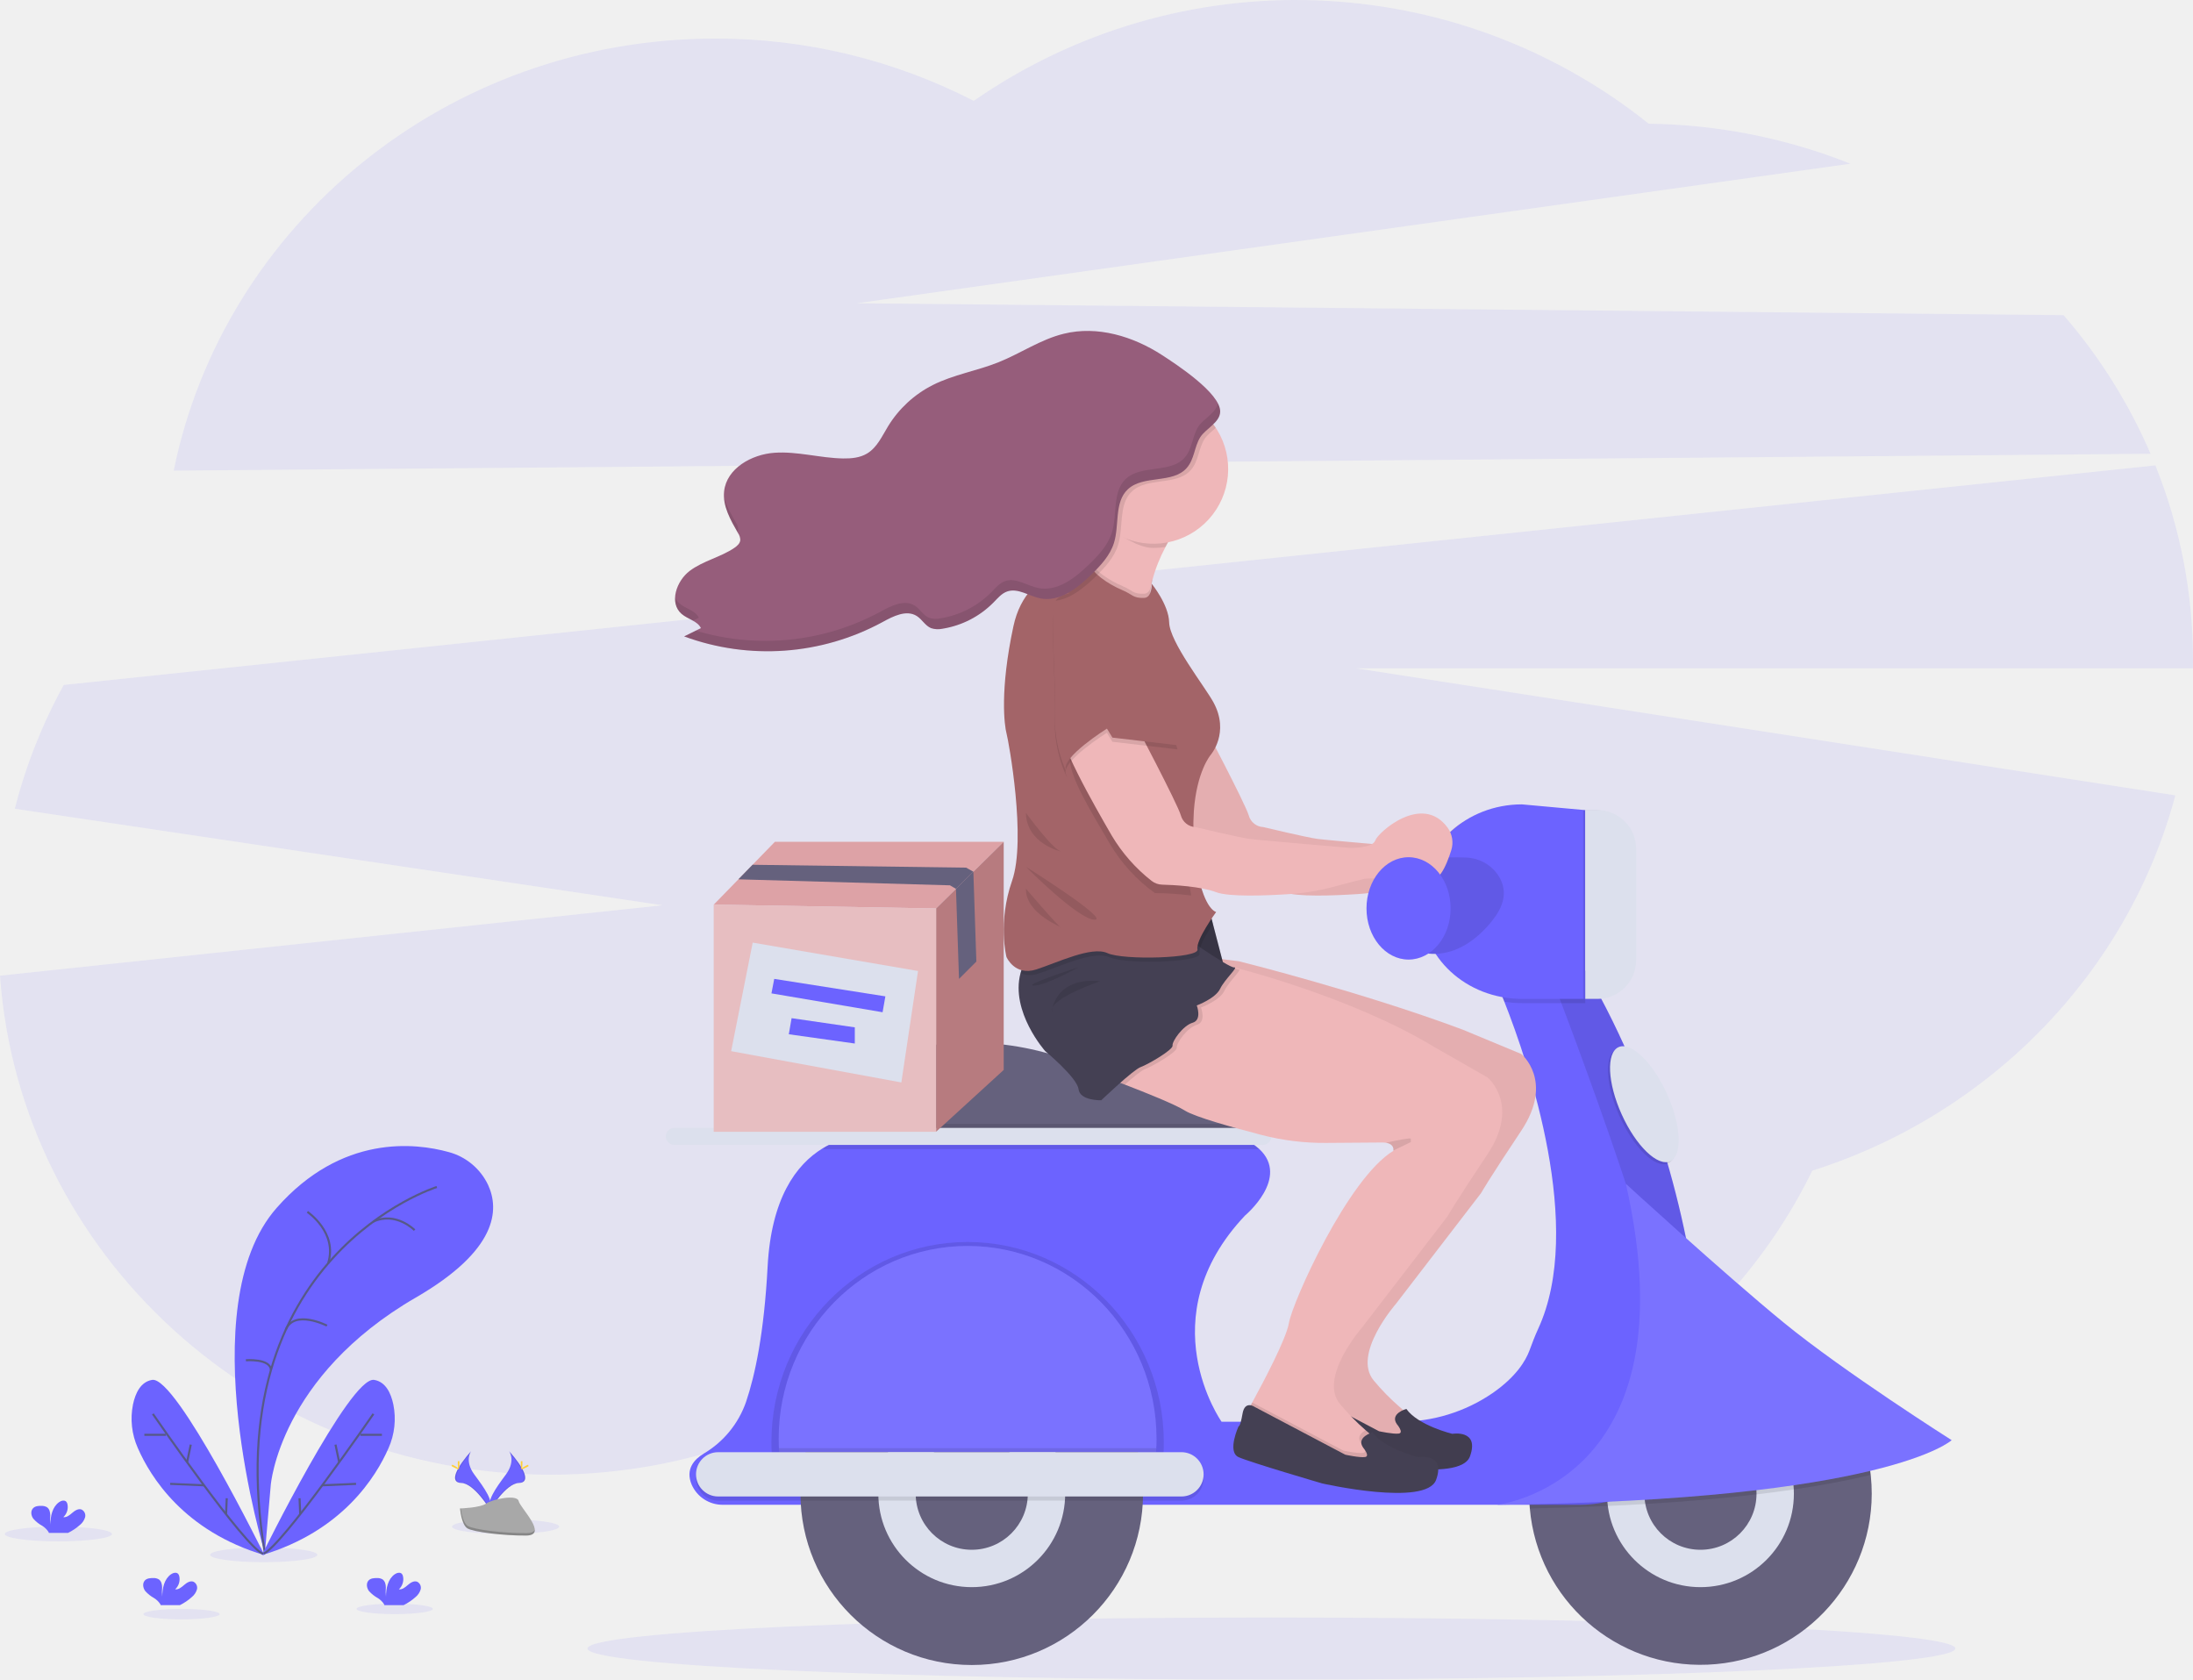
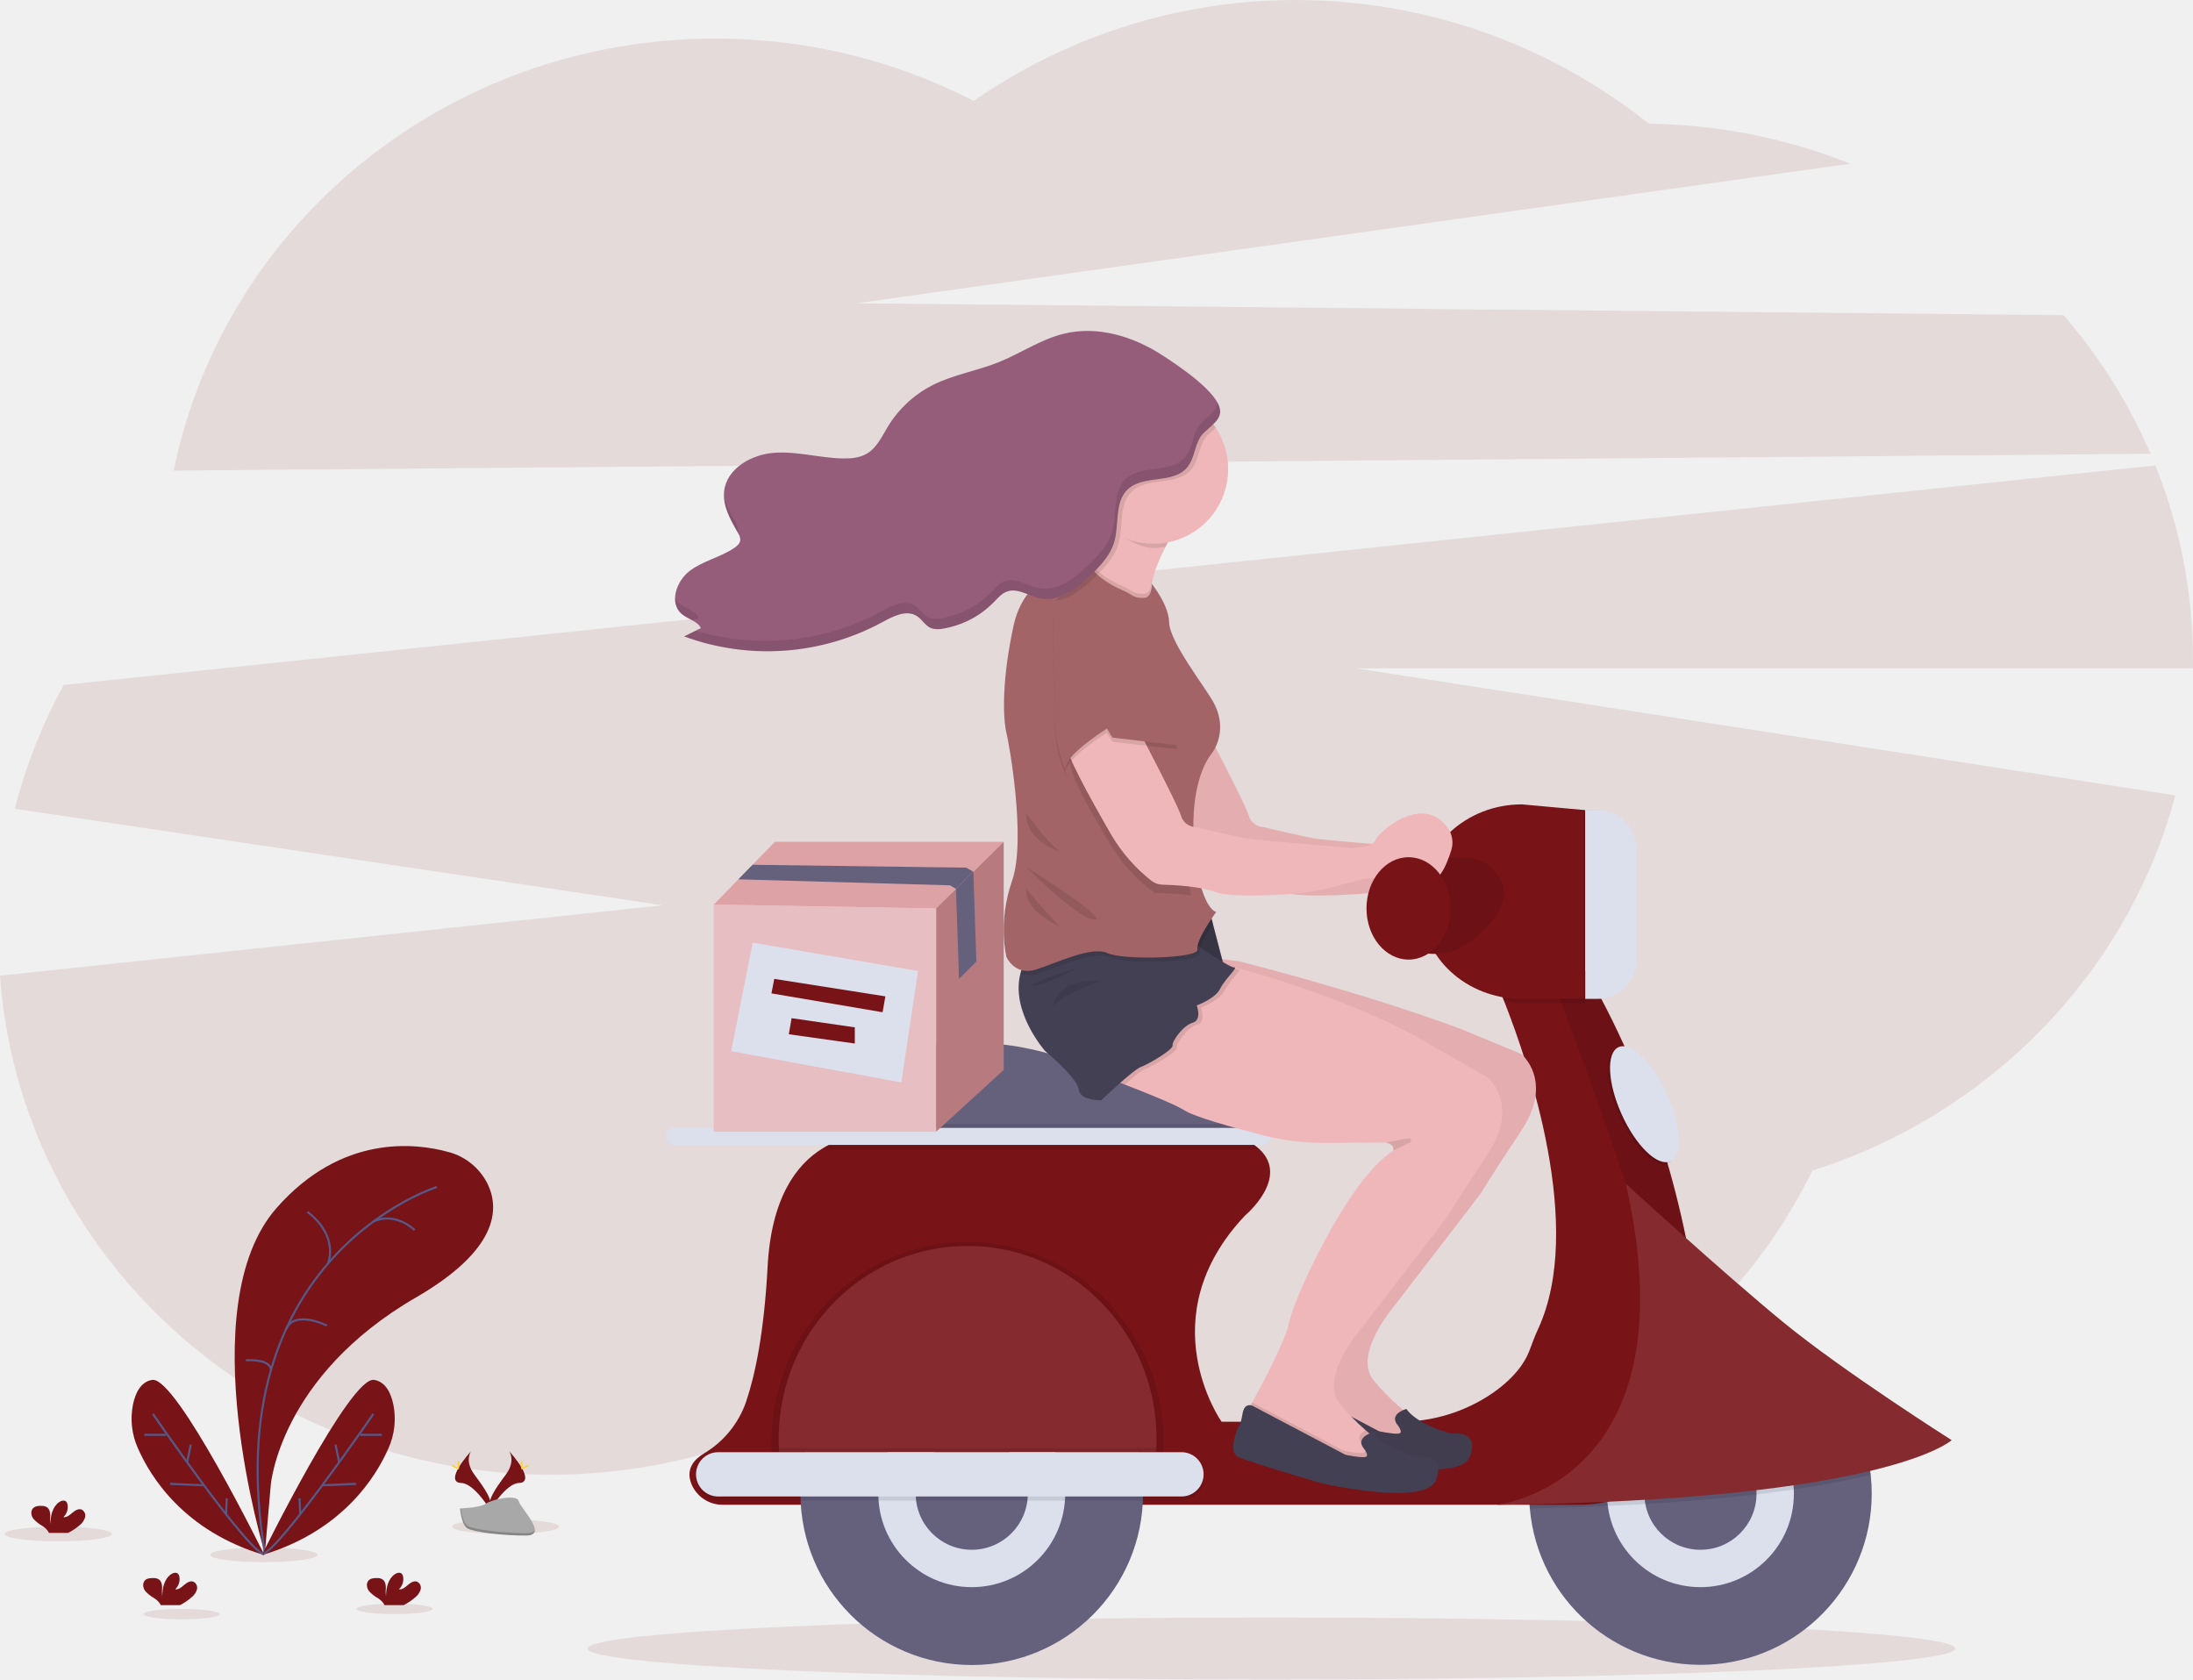
<svg xmlns="http://www.w3.org/2000/svg" id="76d98801-3a87-461e-b488-021b663cdcb4" data-name="Layer 1" width="1056.29" height="808.9" viewBox="0 0 1056.29 808.9">
-   <path d="M1107.7,264.1a257.25,257.25,0,0,0-41.89-66.76l-581.3-5.73,478.6-67.22A271.88,271.88,0,0,0,866,105.13a272.17,272.17,0,0,0-325.12-11,271,271,0,0,0-124.43-30c-129.16,0-236.78,89.46-260.92,208.08Z" transform="translate(-71.86 -45.55)" fill="#6c63ff" opacity="0.1" />
-   <path d="M1128.14,363.59a251.31,251.31,0,0,0-18.11-93.9L102.57,375.44A253,253,0,0,0,79,435.05l312,46.5L71.86,515.46c9.6,134.29,124.72,240.33,265.35,240.33,70.79,0,135.12-26.87,182.78-70.69,47.81,44.65,112.76,72.11,184.31,72.11,106.17,0,197.8-60.45,240.47-147.85,85.61-27.17,152.11-95.39,174.87-180.74L725.1,367.43h403C1128.12,366.15,1128.14,364.87,1128.14,363.59Z" transform="translate(-71.86 -45.55)" fill="#6c63ff" opacity="0.1" />
-   <ellipse cx="28.11" cy="738.8" rx="25.82" ry="3.55" fill="#6c63ff" opacity="0.1" />
-   <ellipse cx="127.02" cy="748.83" rx="25.82" ry="3.55" fill="#6c63ff" opacity="0.1" />
-   <ellipse cx="243.53" cy="735.25" rx="25.82" ry="3.55" fill="#6c63ff" opacity="0.1" />
-   <ellipse cx="87.43" cy="777.39" rx="18.36" ry="2.52" fill="#6c63ff" opacity="0.1" />
-   <ellipse cx="190.1" cy="774.87" rx="18.36" ry="2.52" fill="#6c63ff" opacity="0.1" />
-   <path d="M199.44,793.58s-36.22-118.72,5.66-166.27c31.34-35.58,66.9-31.32,82.83-26.92a29.44,29.44,0,0,1,19,15.79c5.57,12,4.56,31.51-34.75,54.27-65.82,38.11-69.91,90.38-69.91,90.38Z" transform="translate(-71.86 -45.55)" fill="#6c63ff" />
+   <path d="M1107.7,264.1a257.25,257.25,0,0,0-41.89-66.76l-581.3-5.73,478.6-67.22A271.88,271.88,0,0,0,866,105.13a272.17,272.17,0,0,0-325.12-11,271,271,0,0,0-124.43-30c-129.16,0-236.78,89.46-260.92,208.08Z" transform="translate(-71.86 -45.55)" fill="#781318" opacity="0.1" />
+   <path d="M1128.14,363.59a251.31,251.31,0,0,0-18.11-93.9L102.57,375.44A253,253,0,0,0,79,435.05l312,46.5L71.86,515.46c9.6,134.29,124.72,240.33,265.35,240.33,70.79,0,135.12-26.87,182.78-70.69,47.81,44.65,112.76,72.11,184.31,72.11,106.17,0,197.8-60.45,240.47-147.85,85.61-27.17,152.11-95.39,174.87-180.74L725.1,367.43h403C1128.12,366.15,1128.14,364.87,1128.14,363.59Z" transform="translate(-71.86 -45.55)" fill="#781318" opacity="0.1" />
+   <ellipse cx="28.11" cy="738.8" rx="25.82" ry="3.55" fill="#781318" opacity="0.1" />
+   <ellipse cx="127.02" cy="748.83" rx="25.82" ry="3.55" fill="#781318" opacity="0.1" />
+   <ellipse cx="243.53" cy="735.25" rx="25.82" ry="3.55" fill="#781318" opacity="0.1" />
+   <ellipse cx="87.43" cy="777.39" rx="18.36" ry="2.52" fill="#781318" opacity="0.1" />
+   <ellipse cx="190.1" cy="774.87" rx="18.36" ry="2.52" fill="#781318" opacity="0.1" />
+   <path d="M199.44,793.58s-36.22-118.72,5.66-166.27c31.34-35.58,66.9-31.32,82.83-26.92a29.44,29.44,0,0,1,19,15.79c5.57,12,4.56,31.51-34.75,54.27-65.82,38.11-69.91,90.38-69.91,90.38Z" transform="translate(-71.86 -45.55)" fill="#781318" />
  <path d="M282.26,617.23S175.5,650.61,199.44,793.58" transform="translate(-71.86 -45.55)" fill="none" stroke="#565987" stroke-miterlimit="10" />
  <path d="M219.91,629.2s14.7,9.9,10,24.79" transform="translate(-71.86 -45.55)" fill="none" stroke="#565987" stroke-miterlimit="10" />
  <path d="M271.55,638s-9-9.14-19.92-4.1" transform="translate(-71.86 -45.55)" fill="none" stroke="#565987" stroke-miterlimit="10" />
  <path d="M229.35,684s-15.78-8-19.86,2" transform="translate(-71.86 -45.55)" fill="none" stroke="#565987" stroke-miterlimit="10" />
  <path d="M190.3,700.68s11.85-.94,12.07,4.73" transform="translate(-71.86 -45.55)" fill="none" stroke="#565987" stroke-miterlimit="10" />
-   <path d="M198,794.53s42.42-86.29,54.07-84.4c5.53.9,8.08,6.34,9.24,11.81A34.8,34.8,0,0,1,259,743C253,756.75,236.78,783,198,794.53Z" transform="translate(-71.86 -45.55)" fill="#6c63ff" />
+   <path d="M198,794.53s42.42-86.29,54.07-84.4c5.53.9,8.08,6.34,9.24,11.81A34.8,34.8,0,0,1,259,743C253,756.75,236.78,783,198,794.53Z" transform="translate(-71.86 -45.55)" fill="#781318" />
  <path d="M251.72,726.51S207.2,791.07,198.6,793.9" transform="translate(-71.86 -45.55)" fill="none" stroke="#565987" stroke-miterlimit="10" />
  <line x1="183.96" y1="691.03" x2="173.57" y2="691.03" fill="none" stroke="#565987" stroke-miterlimit="10" />
  <line x1="171.51" y1="714.65" x2="155.23" y2="715.35" fill="none" stroke="#565987" stroke-miterlimit="10" />
  <line x1="161.6" y1="695.76" x2="163.37" y2="704.24" fill="none" stroke="#565987" stroke-miterlimit="10" />
  <line x1="144.28" y1="721.58" x2="144.6" y2="729.29" fill="none" stroke="#565987" stroke-miterlimit="10" />
-   <path d="M199.23,794.53s-42.42-86.29-54.07-84.4c-5.53.9-8.08,6.34-9.24,11.81a34.73,34.73,0,0,0,2.32,21C144.25,756.75,160.42,783,199.23,794.53Z" transform="translate(-71.86 -45.55)" fill="#6c63ff" />
+   <path d="M199.23,794.53s-42.42-86.29-54.07-84.4c-5.53.9-8.08,6.34-9.24,11.81a34.73,34.73,0,0,0,2.32,21C144.25,756.75,160.42,783,199.23,794.53Z" transform="translate(-71.86 -45.55)" fill="#781318" />
  <path d="M145.48,726.51S190,791.07,198.6,793.9" transform="translate(-71.86 -45.55)" fill="none" stroke="#565987" stroke-miterlimit="10" />
  <line x1="69.53" y1="691.03" x2="79.92" y2="691.03" fill="none" stroke="#565987" stroke-miterlimit="10" />
  <line x1="81.97" y1="714.65" x2="98.26" y2="715.35" fill="none" stroke="#565987" stroke-miterlimit="10" />
  <line x1="91.89" y1="695.76" x2="90.12" y2="704.24" fill="none" stroke="#565987" stroke-miterlimit="10" />
  <line x1="109.21" y1="721.58" x2="108.89" y2="729.29" fill="none" stroke="#565987" stroke-miterlimit="10" />
-   <path d="M272.06,814.68a7.36,7.36,0,0,0,2.42-3.64,3.24,3.24,0,0,0-1.69-3.71c-1.55-.6-3.21.48-4.46,1.56s-2.7,2.33-4.34,2.1a6.61,6.61,0,0,0,2-6.18,2.58,2.58,0,0,0-.56-1.26c-.86-.92-2.42-.52-3.45.2-3.28,2.3-4.19,6.75-4.21,10.76a20.48,20.48,0,0,1-.06-4.43c0-1.48-.42-3.13-1.67-3.92a4.88,4.88,0,0,0-2.53-.6c-1.48,0-3.11.09-4.12,1.17-1.25,1.34-.93,3.58.16,5.06a16.12,16.12,0,0,0,4.26,3.41,9.51,9.51,0,0,1,3,2.9,3,3,0,0,1,.22.52h9.23A25.59,25.59,0,0,0,272.06,814.68Z" transform="translate(-71.86 -45.55)" fill="#6c63ff" />
-   <path d="M110.43,779.93a7.34,7.34,0,0,0,2.42-3.64,3.26,3.26,0,0,0-1.69-3.72c-1.55-.59-3.2.49-4.46,1.57s-2.69,2.32-4.34,2.09a6.58,6.58,0,0,0,2-6.18,2.61,2.61,0,0,0-.57-1.25c-.86-.92-2.42-.53-3.45.2-3.28,2.3-4.19,6.75-4.21,10.76a20.57,20.57,0,0,1-.06-4.44c0-1.48-.41-3.12-1.66-3.91a4.92,4.92,0,0,0-2.54-.6c-1.47-.06-3.11.09-4.12,1.17-1.25,1.34-.92,3.58.16,5a15.85,15.85,0,0,0,4.27,3.42,9.37,9.37,0,0,1,3,2.9,3.55,3.55,0,0,1,.23.52h9.23A25.76,25.76,0,0,0,110.43,779.93Z" transform="translate(-71.86 -45.55)" fill="#6c63ff" />
-   <path d="M164.3,814.68a7.36,7.36,0,0,0,2.42-3.64,3.24,3.24,0,0,0-1.69-3.71c-1.55-.6-3.21.48-4.46,1.56s-2.7,2.33-4.34,2.1a6.61,6.61,0,0,0,2-6.18,2.58,2.58,0,0,0-.56-1.26c-.86-.92-2.42-.52-3.45.2-3.28,2.3-4.19,6.75-4.21,10.76a20.48,20.48,0,0,1-.06-4.43c0-1.48-.41-3.13-1.66-3.92a4.94,4.94,0,0,0-2.54-.6c-1.47,0-3.11.09-4.12,1.17-1.25,1.34-.93,3.58.16,5.06a16.12,16.12,0,0,0,4.26,3.41,9.51,9.51,0,0,1,3,2.9,3,3,0,0,1,.22.52h9.23A25.59,25.59,0,0,0,164.3,814.68Z" transform="translate(-71.86 -45.55)" fill="#6c63ff" />
-   <path d="M317.07,744.43s3.46,4.53-1.6,11.36-9.22,12.6-7.54,16.86c0,0,7.63-12.69,13.84-12.87S323.9,752.06,317.07,744.43Z" transform="translate(-71.86 -45.55)" fill="#6c63ff" />
+   <path d="M272.06,814.68a7.36,7.36,0,0,0,2.42-3.64,3.24,3.24,0,0,0-1.69-3.71c-1.55-.6-3.21.48-4.46,1.56s-2.7,2.33-4.34,2.1a6.61,6.61,0,0,0,2-6.18,2.58,2.58,0,0,0-.56-1.26c-.86-.92-2.42-.52-3.45.2-3.28,2.3-4.19,6.75-4.21,10.76a20.48,20.48,0,0,1-.06-4.43c0-1.48-.42-3.13-1.67-3.92a4.88,4.88,0,0,0-2.53-.6c-1.48,0-3.11.09-4.12,1.17-1.25,1.34-.93,3.58.16,5.06a16.12,16.12,0,0,0,4.26,3.41,9.51,9.51,0,0,1,3,2.9,3,3,0,0,1,.22.52h9.23A25.59,25.59,0,0,0,272.06,814.68Z" transform="translate(-71.86 -45.55)" fill="#781318" />
+   <path d="M110.43,779.93a7.34,7.34,0,0,0,2.42-3.64,3.26,3.26,0,0,0-1.69-3.72c-1.55-.59-3.2.49-4.46,1.57s-2.69,2.32-4.34,2.09a6.58,6.58,0,0,0,2-6.18,2.61,2.61,0,0,0-.57-1.25c-.86-.92-2.42-.53-3.45.2-3.28,2.3-4.19,6.75-4.21,10.76a20.57,20.57,0,0,1-.06-4.44c0-1.48-.41-3.12-1.66-3.91a4.92,4.92,0,0,0-2.54-.6c-1.47-.06-3.11.09-4.12,1.17-1.25,1.34-.92,3.58.16,5a15.85,15.85,0,0,0,4.27,3.42,9.37,9.37,0,0,1,3,2.9,3.55,3.55,0,0,1,.23.52h9.23A25.76,25.76,0,0,0,110.43,779.93Z" transform="translate(-71.86 -45.55)" fill="#781318" />
+   <path d="M164.3,814.68a7.36,7.36,0,0,0,2.42-3.64,3.24,3.24,0,0,0-1.69-3.71c-1.55-.6-3.21.48-4.46,1.56s-2.7,2.33-4.34,2.1a6.61,6.61,0,0,0,2-6.18,2.58,2.58,0,0,0-.56-1.26c-.86-.92-2.42-.52-3.45.2-3.28,2.3-4.19,6.75-4.21,10.76a20.48,20.48,0,0,1-.06-4.43c0-1.48-.41-3.13-1.66-3.92a4.94,4.94,0,0,0-2.54-.6c-1.47,0-3.11.09-4.12,1.17-1.25,1.34-.93,3.58.16,5.06a16.12,16.12,0,0,0,4.26,3.41,9.51,9.51,0,0,1,3,2.9,3,3,0,0,1,.22.52h9.23A25.59,25.59,0,0,0,164.3,814.68Z" transform="translate(-71.86 -45.55)" fill="#781318" />
+   <path d="M317.07,744.43s3.46,4.53-1.6,11.36-9.22,12.6-7.54,16.86c0,0,7.63-12.69,13.84-12.87S323.9,752.06,317.07,744.43Z" transform="translate(-71.86 -45.55)" fill="#781318" />
  <path d="M317.07,744.43a5.74,5.74,0,0,1,.71,1.42c6.06,7.12,9.28,13.76,3.46,13.93-5.43.16-11.93,9.86-13.49,12.31.05.19.11.37.18.56,0,0,7.63-12.69,13.84-12.87S323.9,752.06,317.07,744.43Z" transform="translate(-71.86 -45.55)" opacity="0.1" />
  <path d="M323.5,750.2c0,1.59-.18,2.88-.4,2.88s-.4-1.29-.4-2.88.23-.84.45-.84S323.5,748.61,323.5,750.2Z" transform="translate(-71.86 -45.55)" fill="#ffd037" />
  <path d="M325.71,752.1c-1.4.76-2.62,1.22-2.72,1s.94-1,2.34-1.73.84-.21.95,0S327.11,751.34,325.71,752.1Z" transform="translate(-71.86 -45.55)" fill="#ffd037" />
-   <path d="M298.79,744.43s-3.46,4.53,1.6,11.36,9.23,12.6,7.54,16.86c0,0-7.63-12.69-13.84-12.87S292,752.06,298.79,744.43Z" transform="translate(-71.86 -45.55)" fill="#6c63ff" />
+   <path d="M298.79,744.43s-3.46,4.53,1.6,11.36,9.23,12.6,7.54,16.86c0,0-7.63-12.69-13.84-12.87S292,752.06,298.79,744.43Z" transform="translate(-71.86 -45.55)" fill="#781318" />
  <path d="M298.79,744.43a5.55,5.55,0,0,0-.7,1.42c-6.06,7.12-9.29,13.76-3.47,13.93,5.43.16,11.94,9.86,13.5,12.31-.06.19-.12.37-.19.56,0,0-7.63-12.69-13.84-12.87S292,752.06,298.79,744.43Z" transform="translate(-71.86 -45.55)" opacity="0.1" />
  <path d="M292.36,750.2c0,1.59.18,2.88.4,2.88s.4-1.29.4-2.88-.22-.84-.44-.84S292.36,748.61,292.36,750.2Z" transform="translate(-71.86 -45.55)" fill="#ffd037" />
  <path d="M290.15,752.1c1.4.76,2.62,1.22,2.73,1s-.95-1-2.34-1.73-.85-.21-1,0S288.76,751.34,290.15,752.1Z" transform="translate(-71.86 -45.55)" fill="#ffd037" />
  <path d="M293.46,772.05s9.68-.29,12.59-2.37,14.88-4.56,15.61-1.23,14.53,16.56,3.61,16.65-25.37-1.7-28.28-3.47S293.46,772.05,293.46,772.05Z" transform="translate(-71.86 -45.55)" fill="#a8a8a8" />
  <path d="M325.47,783.94c-10.92.09-25.38-1.7-28.29-3.47-2.22-1.35-3.1-6.19-3.39-8.43h-.33s.62,7.81,3.53,9.58,17.36,3.56,28.28,3.47c3.16,0,4.24-1.15,4.18-2.81C329,783.3,327.81,783.92,325.47,783.94Z" transform="translate(-71.86 -45.55)" opacity="0.2" />
-   <ellipse cx="612.39" cy="793.96" rx="329.42" ry="14.94" fill="#6c63ff" opacity="0.1" />
+   <ellipse cx="612.39" cy="793.96" rx="329.42" ry="14.94" fill="#781318" opacity="0.1" />
  <path d="M650.69,392.84s21,39.73,22.63,45.4a7.66,7.66,0,0,0,7.08,5.66s20.92,5,25.92,5.67,48.34,4.33,48.34,4.33,11,.34,12.33-3.66c1.22-3.66,22.47-22.89,34.77-6.11a12.23,12.23,0,0,1,1.78,10.92c-2.26,7.2-6.9,18.63-11.88,11.52-7-10-15.14-7.19-15.14-1.86s-11.2,3.35-14.86,4.1c-2,.41-8.88,2.24-14.83,3.84a108,108,0,0,1-21.12,3.51c-11.81.77-29.22,1.41-35.39-.92-7.45-2.83-20.44-3.48-26-3.63a8.55,8.55,0,0,1-5.07-1.82A79.09,79.09,0,0,1,640,447.9c-8.67-15-26.5-46.06-25.3-55.06S650.69,392.84,650.69,392.84Z" transform="translate(-71.86 -45.55)" fill="#efb7b9" />
  <path d="M650.69,392.84s21,39.73,22.63,45.4a7.66,7.66,0,0,0,7.08,5.66s20.92,5,25.92,5.67,48.34,4.33,48.34,4.33,11,.34,12.33-3.66c1.22-3.66,22.47-22.89,34.77-6.11a12.23,12.23,0,0,1,1.78,10.92c-2.26,7.2-6.9,18.63-11.88,11.52-7-10-15.14-7.19-15.14-1.86s-11.2,3.35-14.86,4.1c-2,.41-8.88,2.24-14.83,3.84a108,108,0,0,1-21.12,3.51c-11.81.77-29.22,1.41-35.39-.92-7.45-2.83-20.44-3.48-26-3.63a8.55,8.55,0,0,1-5.07-1.82A79.09,79.09,0,0,1,640,447.9c-8.67-15-26.5-46.06-25.3-55.06S650.69,392.84,650.69,392.84Z" transform="translate(-71.86 -45.55)" opacity="0.05" />
  <path d="M891.6,693c-9.51,10.34-16.51,14.41-16.18,3.5,1-33-57-182.2-57-182.2l17.15-1.3C873,577.49,886.92,643.81,891.6,693Z" transform="translate(-71.86 -45.55)" fill="none" />
  <path d="M973.41,765A82.5,82.5,0,0,1,808.72,772c-.12-1.34-.21-2.68-.25-4v-.07q-.06-1.49-.06-3a82.5,82.5,0,0,1,165,0Z" transform="translate(-71.86 -45.55)" fill="#65617d" />
  <circle cx="819.05" cy="719.4" r="45" fill="#dce0ed" />
  <circle cx="819.05" cy="719.4" r="27" fill="#65617d" />
  <path d="M674.25,608.28l-198.66,4V583c1.78-23.57,26-31.84,48-34.43a137.78,137.78,0,0,1,51.33,3.85c42.15,11.16,69,13.32,82.23,13.53a12.61,12.61,0,0,1,12.2,10.26c.63,3.35,1.25,7,1.83,10.6.44,2.82.86,5.6,1.24,8.19C673.52,602.46,674.25,608.28,674.25,608.28Z" transform="translate(-71.86 -45.55)" fill="#65617d" />
-   <path d="M832.74,770.28H420.05A16.25,16.25,0,0,1,405,760.55c-3.11-7.43,1.24-12.17,5.88-14.95a46.75,46.75,0,0,0,20.32-24.86c4.4-13,8.7-33.34,10.39-65.12,1.74-32.87,13.64-49.12,26.5-57h0c16.61-10.16,34.82-6.35,34.82-6.35l167.33,1.34a32.16,32.16,0,0,1,8.17,5.33c14.91,13.88-6.83,32-6.83,32-46.67,49.33-11.34,99.33-11.34,99.33h85.62a78.79,78.79,0,0,0,44.85-13.73c11.57-8,16-15.73,17.78-20.41,1.32-3.58,2.66-7.15,4.26-10.61,22.46-48.71-4.63-127.95-16.32-157.58-2.9-7.37-4.85-11.67-4.85-11.67l26.85-2,17-1.29h.17c37.42,64.54,51.33,130.86,56,180,.44,4.63.8,9.12,1.09,13.43A60,60,0,0,1,832.74,770.28Z" transform="translate(-71.86 -45.55)" fill="#6c63ff" />
+   <path d="M832.74,770.28H420.05A16.25,16.25,0,0,1,405,760.55c-3.11-7.43,1.24-12.17,5.88-14.95a46.75,46.75,0,0,0,20.32-24.86c4.4-13,8.7-33.34,10.39-65.12,1.74-32.87,13.64-49.12,26.5-57h0c16.61-10.16,34.82-6.35,34.82-6.35l167.33,1.34a32.16,32.16,0,0,1,8.17,5.33c14.91,13.88-6.83,32-6.83,32-46.67,49.33-11.34,99.33-11.34,99.33h85.62a78.79,78.79,0,0,0,44.85-13.73c11.57-8,16-15.73,17.78-20.41,1.32-3.58,2.66-7.15,4.26-10.61,22.46-48.71-4.63-127.95-16.32-157.58-2.9-7.37-4.85-11.67-4.85-11.67l26.85-2,17-1.29h.17c37.42,64.54,51.33,130.86,56,180,.44,4.63.8,9.12,1.09,13.43A60,60,0,0,1,832.74,770.28Z" transform="translate(-71.86 -45.55)" fill="#781318" />
  <path d="M672.43,595H475.59v-8.19h195.6C671.63,589.58,672.05,592.36,672.43,595Z" transform="translate(-71.86 -45.55)" opacity="0.1" />
  <path d="M678.42,599H469.68a4,4,0,0,1-1.58-.32c16.61-10.16,34.82-6.35,34.82-6.35l167.33,1.34A32.16,32.16,0,0,1,678.42,599Z" transform="translate(-71.86 -45.55)" opacity="0.1" />
  <rect x="320.69" y="543.21" width="291.7" height="8.19" rx="4.09" ry="4.09" fill="#dce0ed" />
  <path d="M891.6,693c-9.51,10.34-16.51,14.41-16.18,3.5,1-33-57-182.2-57-182.2l17.15-1.3C873,577.49,886.92,643.81,891.6,693Z" transform="translate(-71.86 -45.55)" opacity="0.1" />
  <path d="M972.91,755.91c-9.85,2.36-22,4.76-37,7q-8.37,1.23-18,2.36c-15.33,1.82-33.06,3.41-53.54,4.63q-8.7.52-18.07.95-17.55.8-37.57,1.22l-.25-4v-.07c18.65-7.53,48-27.62,52.72-79.95a82.54,82.54,0,0,1,111.72,67.94Z" transform="translate(-71.86 -45.55)" opacity="0.1" />
-   <path d="M792.92,770.28S887.62,760,855,615.71c0,0,46.79,42.9,75.9,66.74s81,56.71,81,56.71S980.92,768.11,792.92,770.28Z" transform="translate(-71.86 -45.55)" fill="#6c63ff" />
+   <path d="M792.92,770.28S887.62,760,855,615.71c0,0,46.79,42.9,75.9,66.74s81,56.71,81,56.71S980.92,768.11,792.92,770.28Z" transform="translate(-71.86 -45.55)" fill="#781318" />
  <path d="M792.92,770.28S887.62,760,855,615.71c0,0,46.79,42.9,75.9,66.74s81,56.71,81,56.71S980.92,768.11,792.92,770.28Z" transform="translate(-71.86 -45.55)" fill="#fff" opacity="0.1" />
  <circle cx="468.06" cy="719.4" r="82.5" fill="#65617d" />
  <circle cx="468.06" cy="719.4" r="45" fill="#dce0ed" />
  <circle cx="468.06" cy="719.4" r="27" fill="#65617d" />
  <path d="M632.42,740.17c0-53.27-42.31-96.46-94.5-96.46s-94.5,43.19-94.5,96.46q0,3.38.23,6.69H632.19Q632.42,743.55,632.42,740.17Z" transform="translate(-71.86 -45.55)" opacity="0.1" />
-   <path d="M628.92,738.51c0-51.3-40.74-92.89-91-92.89s-91,41.59-91,92.89c0,2.17.08,4.31.22,6.44H628.7C628.84,742.82,628.92,740.68,628.92,738.51Z" transform="translate(-71.86 -45.55)" fill="#6c63ff" />
+   <path d="M628.92,738.51c0-51.3-40.74-92.89-91-92.89s-91,41.59-91,92.89c0,2.17.08,4.31.22,6.44H628.7C628.84,742.82,628.92,740.68,628.92,738.51Z" transform="translate(-71.86 -45.55)" fill="#781318" />
  <path d="M628.92,738.51c0,1.49,0,3-.11,4.44,0,.67-.07,1.33-.11,2H447.14c0-.67-.08-1.33-.11-2-.07-1.47-.11-3-.11-4.44,0-51.3,40.74-92.89,91-92.89S628.92,687.21,628.92,738.51Z" transform="translate(-71.86 -45.55)" fill="#fff" opacity="0.1" />
  <path d="M628.81,743c0,.67-.07,1.33-.11,2H447.14c0-.67-.08-1.33-.11-2Z" transform="translate(-71.86 -45.55)" opacity="0.1" />
  <rect x="335.25" y="701.4" width="244.48" height="21.33" rx="10.67" ry="10.67" opacity="0.1" />
  <rect x="335.25" y="699.4" width="244.48" height="21.33" rx="10.67" ry="10.67" fill="#dce0ed" />
  <ellipse cx="862.9" cy="578.3" rx="11.98" ry="30.16" transform="translate(-233.48 361.37) rotate(-24.33)" opacity="0.1" />
  <ellipse cx="863.9" cy="577.3" rx="11.98" ry="30.16" transform="translate(-232.98 361.69) rotate(-24.33)" fill="#dce0ed" />
  <path d="M835.42,513v15.67h-30.5a52.55,52.55,0,0,1-8.48-.68c-2.9-7.37-4.85-11.67-4.85-11.67l26.85-2Z" transform="translate(-71.86 -45.55)" opacity="0.1" />
-   <path d="M835.42,526.63h-30.5c-26.79,0-48.5-20-48.5-44.77v-4.15c0-24.72,21.71-44.76,48.5-44.76l30.5,2.77Z" transform="translate(-71.86 -45.55)" fill="#6c63ff" />
-   <path d="M785.17,459.45s18.25,9.75,7.75,26.25c0,0-12.88,21.12-33.13,19.12l-7.37-45.37S776.67,457.2,785.17,459.45Z" transform="translate(-71.86 -45.55)" fill="#6c63ff" />
+   <path d="M835.42,526.63h-30.5c-26.79,0-48.5-20-48.5-44.77v-4.15c0-24.72,21.71-44.76,48.5-44.76l30.5,2.77Z" transform="translate(-71.86 -45.55)" fill="#781318" />
+   <path d="M785.17,459.45s18.25,9.75,7.75,26.25c0,0-12.88,21.12-33.13,19.12l-7.37-45.37S776.67,457.2,785.17,459.45Z" transform="translate(-71.86 -45.55)" fill="#781318" />
  <path d="M778.16,458.57A19.4,19.4,0,0,1,793,466.39c3.25,4.5,5.19,11.06-.06,19.31,0,0-12.88,21.12-33.13,19.12l-7.37-45.37S767.61,458,778.16,458.57Z" transform="translate(-71.86 -45.55)" opacity="0.1" />
  <path d="M762.56,390.17h5.88a18.62,18.62,0,0,1,18.62,18.62v53.68a18.62,18.62,0,0,1-18.62,18.62h-5.88a0,0,0,0,1,0,0V390.17A0,0,0,0,1,762.56,390.17Z" opacity="0.1" />
  <path d="M763.56,390.17h5.88a18.62,18.62,0,0,1,18.62,18.62v53.68a18.62,18.62,0,0,1-18.62,18.62h-5.88a0,0,0,0,1,0,0V390.17A0,0,0,0,1,763.56,390.17Z" fill="#dce0ed" />
  <path d="M618.88,552.48s4.71,1.72,11,4.12c10,3.85,24.1,9.47,29,12.55s23.17,8.14,36.85,11.7a120,120,0,0,0,31.06,3.83c10.64-.1,23.53-.2,27.09-.2a11.2,11.2,0,0,1,1.86.14c3.74.62,3.59,3.13,3.5,3.73l0,.13c-22,13.33-48.67,73-50.33,83-1.25,7.5-12.24,28.29-17.66,38.23-1.82,3.33-3,5.44-3,5.44l6.67,7.66,19.33,8.67,18.33,8s19.34,1,19.67,0,.33-11.33.33-11.33a54.6,54.6,0,0,1-6.68-5.08,110.51,110.51,0,0,1-12.32-12.59c-10.66-12.67,10.67-37,10.67-37l41-53.33s3.33-6,19.33-30,0-37,0-37l-28.16-11.69c-48.84-18.28-107.75-32.93-107.75-32.93l-.84-.11-12.49-1.56Z" transform="translate(-71.86 -45.55)" fill="#efb7b9" />
  <path d="M744.71,731.48s3.5,4.13.88,4.5-9.5-1.12-9.5-1.12l-43.63-23s-4.75-3.38-5.87,3.25-1.88,6-1.88,6-5.75,12.37,0,14.93S725,748.73,725,748.73s50.13,11.38,54.88-1.75-8.5-10.87-8.5-10.87-16.5-4-22.13-12C749.21,724.11,741.09,726.36,744.71,731.48Z" transform="translate(-71.86 -45.55)" fill="#444053" />
  <path d="M804.54,553.15l-28.16-11.69c-48.84-18.28-107.75-32.93-107.75-32.93l-.84-.11-12.49-1.56-36.42,45.62s4.71,1.72,11,4.12c10,3.85,24.1,9.47,29,12.55s23.17,8.14,36.85,11.7a120,120,0,0,0,31.06,3.83c10.64-.1,23.53-.2,27.09-.2a11.2,11.2,0,0,1,1.86.14c3.74.62,3.59,3.13,3.5,3.73l0,.13c-22,13.33-48.67,73-50.33,83-1.25,7.5-12.24,28.29-17.66,38.23l-.73,1.34c-1.45-.24-3.26.28-3.9,4.06-1.13,6.62-1.88,6-1.88,6s-5.75,12.37,0,14.93S725,748.73,725,748.73s50.13,11.38,54.88-1.75-8.5-10.87-8.5-10.87-16.5-4-22.13-12a11.07,11.07,0,0,0-1.46.54c-.59-.48-1.22-1-1.89-1.58a110.51,110.51,0,0,1-12.32-12.59c-10.66-12.67,10.67-37,10.67-37l41-53.33s3.33-6,19.33-30S804.54,553.15,804.54,553.15Z" transform="translate(-71.86 -45.55)" opacity="0.05" />
  <path d="M585.3,329.46l1.52,1.92.85,1.07,5.3,6.67s12.65,4.06,23.74,6.69c11.55,2.73,21.4,3.92,13.57-2.61-4.86-4.05-5.18-10.83-3.41-18.1A74.9,74.9,0,0,1,633.23,309q.59-1.14,1.17-2.22a133.43,133.43,0,0,1,8.24-13.31,236.63,236.63,0,0,0-22.09-13.57c-9.16-4.74-16.68-6.81-11.91,2.57,3.06,6,2.06,12.74-.8,19.19-.22.51-.46,1-.71,1.53a68.78,68.78,0,0,1-9.44,13.89A109.62,109.62,0,0,1,585.3,329.46Z" transform="translate(-71.86 -45.55)" fill="#efb7b9" />
  <polygon points="576.78 436.24 583.56 442.43 590.11 467.63 579.18 467.63 567.11 451.93 576.78 436.24" fill="#444053" />
  <polygon points="567.11 451.93 574.41 461.42 579.18 467.63 590.11 467.63 588.99 463.32 584.22 444.96 583.56 442.43 576.78 436.24 567.52 451.26 567.11 451.93" opacity="0.1" />
  <polygon points="567.11 451.93 574.41 461.42 579.18 467.63 590.11 467.63 588.99 463.32 584.22 444.96 583.56 442.43 576.78 436.24 567.52 451.26 567.11 451.93" opacity="0.1" />
  <path d="M602.64,563.79s4.71,1.72,11,4.12c10,3.85,24.1,9.47,29,12.55s23.17,8.14,36.85,11.7A120,120,0,0,0,710.55,596c10.64-.1,23.53-.2,27.09-.2a11.2,11.2,0,0,1,1.86.14c3.74.62,3.59,3.13,3.5,3.73l0,.13c-22,13.33-48.67,73-50.33,83-1.25,7.5-12.24,28.29-17.66,38.23-1.82,3.33-3,5.44-3,5.44l6.67,7.66L698,742.79l18.33,8s19.34,1,19.67,0,.33-11.33.33-11.33a54.6,54.6,0,0,1-6.68-5.08,110.51,110.51,0,0,1-12.32-12.59c-10.66-12.67,10.67-37,10.67-37l41-53.33s3.33-6,19.33-30,0-37,0-37l-25.66-14.67c-40-24.33-96.34-38.33-96.34-38.33l-.84-.11L653,509.79Z" transform="translate(-71.86 -45.55)" fill="#efb7b9" />
  <path d="M672,726.46l6.67,7.66L698,742.79l18.33,8s19.34,1,19.67,0,.33-11.33.33-11.33a54.6,54.6,0,0,1-6.68-5.08c-2.07,1.11-4.42,3.19-2.15,6.41,0,0,3.5,4.12.88,4.5s-9.5-1.12-9.5-1.12l-43.63-23L675,721C673.16,724.35,672,726.46,672,726.46Z" transform="translate(-71.86 -45.55)" opacity="0.1" />
  <path d="M728.47,742.79s3.5,4.12.87,4.5-9.5-1.13-9.5-1.13l-43.62-23s-4.75-3.37-5.88,3.25-1.87,6-1.87,6-5.75,12.38,0,14.94S708.72,760,708.72,760s50.12,11.37,54.87-1.75-8.5-10.88-8.5-10.88-16.5-4-22.12-12C733,735.41,724.84,737.66,728.47,742.79Z" transform="translate(-71.86 -45.55)" fill="#444053" />
  <path d="M605.3,299.12c5.78,4,14.6,10.33,22.13,10.33a36.91,36.91,0,0,0,5.8-.46,135.17,135.17,0,0,1,9.41-15.53s-44-30.67-34-11C611.94,289,608.69,292.21,605.3,299.12Z" transform="translate(-71.86 -45.55)" opacity="0.1" />
  <path d="M591.43,271.45a35.94,35.94,0,0,0,16.41,30.2,33.06,33.06,0,0,0,3.52,2,36,36,0,1,0-19.93-32.22Z" transform="translate(-71.86 -45.55)" fill="#efb7b9" />
  <path d="M602.64,563.79s4.71,1.72,11,4.12c3.95-3.48,8-6.84,9.69-7.45,3.67-1.34,15.67-8.34,15.34-10.34s5-9.66,9.66-11,2-8.33,2-8.33,9-3.33,11.24-8,9.1-10.67,6.76-10.33a7.26,7.26,0,0,1-2.84-1.11L653,509.79Z" transform="translate(-71.86 -45.55)" opacity="0.1" />
  <path d="M575.3,551.79s15.34,12.67,16.05,18.33,10.95,5.34,10.95,5.34,15.34-14.67,19-16,15.67-8.34,15.34-10.34,5-9.66,9.66-11,2-8.33,2-8.33,9-3.33,11.24-8,9.1-10.67,6.76-10.33c-.66.09-2.77-1-5.45-2.59-3.29-2-7.46-4.71-10.86-7-3.6-2.44-6.35-4.38-6.35-4.38s-1.57-.28-4.26-.67c-14.51-2.1-61.77-7.46-72.74,10a26.47,26.47,0,0,0-3.25,7.47C558.48,532.89,575.3,551.79,575.3,551.79Z" transform="translate(-71.86 -45.55)" fill="#444053" />
  <path d="M591.34,511.37s-15.66,8.84-21.5,8.84S591.34,511.37,591.34,511.37Z" transform="translate(-71.86 -45.55)" opacity="0.1" />
  <path d="M601.8,518.12s-23.32,7.84-23.32,14S576.3,515.62,601.8,518.12Z" transform="translate(-71.86 -45.55)" opacity="0.1" />
  <path d="M657.63,482.81l-.33.45A1,1,0,0,0,657.63,482.81Z" transform="translate(-71.86 -45.55)" opacity="0.1" />
  <path d="M585.3,329.46l1.52,1.92.85,1.07,5.3,6.67s12.65,4.06,23.74,6.69c11.55,2.73,21.4,3.92,13.57-2.61-4.86-4.05-5.18-10.83-3.41-18.1l-.35-.45s.35,6.74-3.64,6.87c-5.38.17-5.45-1.64-10.41-3.73-6.39-2.7-12.94-7.21-14.78-10.72A109.62,109.62,0,0,1,585.3,329.46Z" transform="translate(-71.86 -45.55)" opacity="0.1" />
  <path d="M563.39,514.26a11.55,11.55,0,0,0,8.58.2c10.33-3.34,26.67-11.38,34.33-7.86,6.14,2.82,30.87,2.74,40,.37,2.27-.59,3.57-1.32,3.37-2.18a6,6,0,0,1,.35-2.93c1.06-3.39,3.94-8.1,6.09-11.35l-.66-2.53-6.78-6.19-9.26,15c-14.51-2.1-61.77-7.46-72.74,10A26.47,26.47,0,0,0,563.39,514.26Z" transform="translate(-71.86 -45.55)" opacity="0.1" />
  <path d="M556.64,506.46s4,9.33,14.33,6,26.67-11.38,34.33-7.86,44.34,2.52,43.34-1.81,9-18,9-18-5.46-1-8.84-18.83c-.5-2.6-.95-5.56-1.33-8.92a113.52,113.52,0,0,1-.58-20.74C648.24,417,655,409.12,655,409.12s9.33-10.66,1.33-25.33c-4.19-7.69-21.1-29-21.33-38.5-.21-8.62-8.45-18.64-8.45-18.64s.35,6.74-3.64,6.87c-5.38.17-5.45-1.64-10.41-3.73-7.29-3.08-14.78-8.51-15.27-12.14,0,0-30.56-1.53-37.23,29.47s-4.33,48-3.33,51.67,9.66,51,2.66,71S556.64,506.46,556.64,506.46Z" transform="translate(-71.86 -45.55)" fill="#a36468" />
  <path d="M606.47,452a78.42,78.42,0,0,0,21.66,23.67,150.09,150.09,0,0,1,17.5,1.17c-.5-2.6-1-5.56-1.33-8.92a113.52,113.52,0,0,1-.58-20.74,7.55,7.55,0,0,1-3.92-4.84c-1.67-5.67-16.54-32.67-16.54-32.67s-34.79-9-36,0S597.8,437,606.47,452Z" transform="translate(-71.86 -45.55)" opacity="0.1" />
  <path d="M618,392.84s21,39.73,22.63,45.4a7.66,7.66,0,0,0,7.08,5.66s20.92,5,25.92,5.67S722,453.9,722,453.9s11,.34,12.33-3.66c1.22-3.66,22.47-22.89,34.77-6.11a12.23,12.23,0,0,1,1.78,10.92c-2.26,7.2-6.9,18.63-11.88,11.52-7-10-15.14-7.19-15.14-1.86s-11.2,3.35-14.86,4.1c-2,.41-8.88,2.24-14.83,3.84A108,108,0,0,1,693,476.16c-11.81.77-29.22,1.41-35.39-.92-7.44-2.83-20.43-3.48-26-3.63a8.55,8.55,0,0,1-5.07-1.82A79.09,79.09,0,0,1,607.3,447.9c-8.67-15-26.5-46.06-25.3-55.06S618,392.84,618,392.84Z" transform="translate(-71.86 -45.55)" fill="#efb7b9" />
  <path d="M611,337.79s11.25,18.67,16.46,32S639,406.46,639,406.46l-31.34-3.67L605,398.46s-22.38,14-19.71,20-6-9-5.33-26-2.41-47.34,0-54.67S603.63,332.12,611,337.79Z" transform="translate(-71.86 -45.55)" opacity="0.1" />
  <path d="M580,390.46c-.67,17,8,32,5.33,26s19.71-20,19.71-20l2.63,4.33L639,404.46s-6.33-23.34-11.54-36.67a203.94,203.94,0,0,0-10.72-22c-3.21-5.83-5.74-10-5.74-10-4.31-3.33-13.46-5.28-20.76-4.82a26.88,26.88,0,0,0-3.39.41c-3,.59-5.42,1.73-6.49,3.53a4.66,4.66,0,0,0-.4.88C577.56,343.12,580.64,373.46,580,390.46Z" transform="translate(-71.86 -45.55)" fill="#a36468" />
  <path d="M566,437s13.25,18.25,17.25,18.75C583.22,455.79,566.22,452,566,437Z" transform="translate(-71.86 -45.55)" opacity="0.1" />
  <path d="M566,463s25,25.25,33,25.5S566,463,566,463Z" transform="translate(-71.86 -45.55)" opacity="0.1" />
  <path d="M566,473.54s16,18.75,17,18.75S565.72,485.79,566,473.54Z" transform="translate(-71.86 -45.55)" opacity="0.1" />
  <path d="M580.33,334.91a22.18,22.18,0,0,0,7.34-2.46c.86-.45,1.71-.95,2.54-1.48a60.07,60.07,0,0,0,9.12-7.5c4.6-4.47,9.19-9.35,11.09-15.48a27.87,27.87,0,0,0,.94-4.32c1.14-7.69.18-16.18,5.68-21.41a13.08,13.08,0,0,1,3.51-2.37c7.8-3.71,19.11-1.31,24.93-8,3.7-4.24,3.61-10.13,6.45-14.74,1.24-2,3.52-3.73,5.54-5.57a36,36,0,1,0-49.63,50c-.22.51-.46,1-.71,1.53-6.87,14-21.83,26.28-21.83,26.28l1.52,1.92C583.79,332,581.4,333.11,580.33,334.91Z" transform="translate(-71.86 -45.55)" opacity="0.1" />
  <path d="M643.48,270.91c-6.77,7.76-21,3.24-28.45,10.35-6.54,6.23-3.94,17.1-6.61,25.73-1.9,6.13-6.49,11-11.09,15.48-6.7,6.52-15.27,13.14-24.43,11.27-5.43-1.11-10.75-5.17-16-3.3-2.61.94-4.48,3.2-6.43,5.19a44.31,44.31,0,0,1-24.57,12.71,10.51,10.51,0,0,1-5.57-.26c-2.8-1.14-4.31-4.2-6.86-5.83-5-3.2-11.42.08-16.61,2.94a116.23,116.23,0,0,1-95.48,6.87l8.09-4c-1.72-3.51-6.37-4.28-9.33-6.85-6.1-5.29-2.51-15.87,3.94-20.72s14.8-6.54,21.48-11.07c1.36-.92,2.74-2.14,2.87-3.77a6,6,0,0,0-1.09-3.34c-3.56-6.27-7.5-13-6.7-20.17,1.22-11,13.23-17.76,24.26-18.53s21.95,2.55,33,2.74c4,.07,8.19-.32,11.62-2.39,4.79-2.88,7.2-8.37,10.11-13.14A53.67,53.67,0,0,1,521.13,231c10-5.05,21.32-6.82,31.72-11,10.62-4.26,20.28-11,31.39-13.71,16.13-4,33.41,1.23,47.34,10.27,6.71,4.35,28.14,18.31,28,27.24-.11,5.3-7,8.17-9.61,12.33C647.09,260.78,647.18,266.67,643.48,270.91Z" transform="translate(-71.86 -45.55)" fill="#965d7b" />
  <g opacity="0.1">
    <path d="M426.36,297.3a6.09,6.09,0,0,1,1.09,3.34,3.38,3.38,0,0,1-.35,1.21c-2.94-5.18-6-10.67-6.49-16.45C421.91,289.53,424.2,293.5,426.36,297.3Z" transform="translate(-71.86 -45.55)" />
    <path d="M399.16,336.2c2.95,2.57,7.6,3.34,9.33,6.85l-2.86,1.42a32.17,32.17,0,0,1-5.47-3.27,9.41,9.41,0,0,1-3.12-7.77A8.59,8.59,0,0,0,399.16,336.2Z" transform="translate(-71.86 -45.55)" />
    <path d="M495.88,340.19c5.19-2.86,11.62-6.14,16.61-2.94,2.54,1.63,4.06,4.69,6.86,5.83a10.47,10.47,0,0,0,5.56.26,44.34,44.34,0,0,0,24.58-12.71c1.94-2,3.81-4.25,6.43-5.19,5.22-1.87,10.54,2.19,16,3.3,9.16,1.87,17.72-4.75,24.43-11.27,4.6-4.47,9.18-9.35,11.08-15.48,2.68-8.63.08-19.5,6.62-25.73,7.47-7.11,21.67-2.59,28.45-10.35,3.69-4.24,3.61-10.13,6.45-14.74,2.4-3.89,8.62-6.65,9.5-11.34a8.7,8.7,0,0,1,1.11,4c-.11,5.3-7,8.17-9.61,12.33-2.84,4.61-2.76,10.5-6.45,14.74-6.78,7.76-21,3.24-28.45,10.35-6.54,6.23-3.94,17.1-6.62,25.73-1.9,6.13-6.48,11-11.08,15.48-6.71,6.52-15.27,13.14-24.43,11.27-5.44-1.11-10.76-5.17-16-3.3-2.62.94-4.49,3.2-6.43,5.19a44.34,44.34,0,0,1-24.58,12.71,10.47,10.47,0,0,1-5.56-.26c-2.8-1.14-4.32-4.2-6.86-5.83-5-3.2-11.42.08-16.61,2.94a116.23,116.23,0,0,1-95.48,6.87l5.59-2.77A116.45,116.45,0,0,0,495.88,340.19Z" transform="translate(-71.86 -45.55)" />
  </g>
  <path d="M743,599.66l8.41-4.07V594c0-.61-6.71.74-11.91,1.89C743.24,596.55,743.09,599.06,743,599.66Z" transform="translate(-71.86 -45.55)" opacity="0.1" />
-   <ellipse cx="678.45" cy="437.5" rx="20.26" ry="24.65" fill="#6c63ff" />
+   <ellipse cx="678.45" cy="437.5" rx="20.26" ry="24.65" fill="#781318" />
  <polygon points="483.45 405.42 450.88 437.54 343.81 435.67 373.25 405.42 483.45 405.42" fill="#dda2a6" />
  <polygon points="483.45 515.3 483.45 405.42 450.88 437.54 450.88 545.06 483.45 515.3" fill="#b77b7f" />
  <polygon points="343.81 435.67 343.81 545.06 450.88 545.06 450.88 437.54 343.81 435.67" fill="#dda2a6" />
  <polygon points="343.81 435.67 343.81 545.06 450.88 545.06 450.88 437.54 343.81 435.67" fill="#fff" opacity="0.3" />
  <polygon points="442.18 467.65 362.55 453.98 352.17 506.26 434.15 521.32 442.18 467.65" fill="#dce0ed" />
-   <polygon points="426.45 479.86 372.92 471.45 371.58 478.43 425.11 487.51 426.45 479.86" fill="#6c63ff" />
-   <polygon points="411.73 494.79 381.28 490.37 379.94 498.12 411.73 502.58 411.73 494.79" fill="#6c63ff" />
+   <polygon points="426.45 479.86 372.92 471.45 371.58 478.43 425.11 487.51 426.45 479.86" fill="#781318" />
+   <polygon points="411.73 494.79 381.28 490.37 379.94 498.12 411.73 502.58 411.73 494.79" fill="#781318" />
  <polygon points="470.28 463.09 468.83 419.83 460.46 428.09 461.92 471.45 470.28 463.09" fill="#65617d" />
  <polygon points="362.48 416.49 465.37 417.88 468.83 419.83 460.46 428.09 457.57 426.39 355.66 423.5 362.48 416.49" fill="#65617d" />
</svg>
